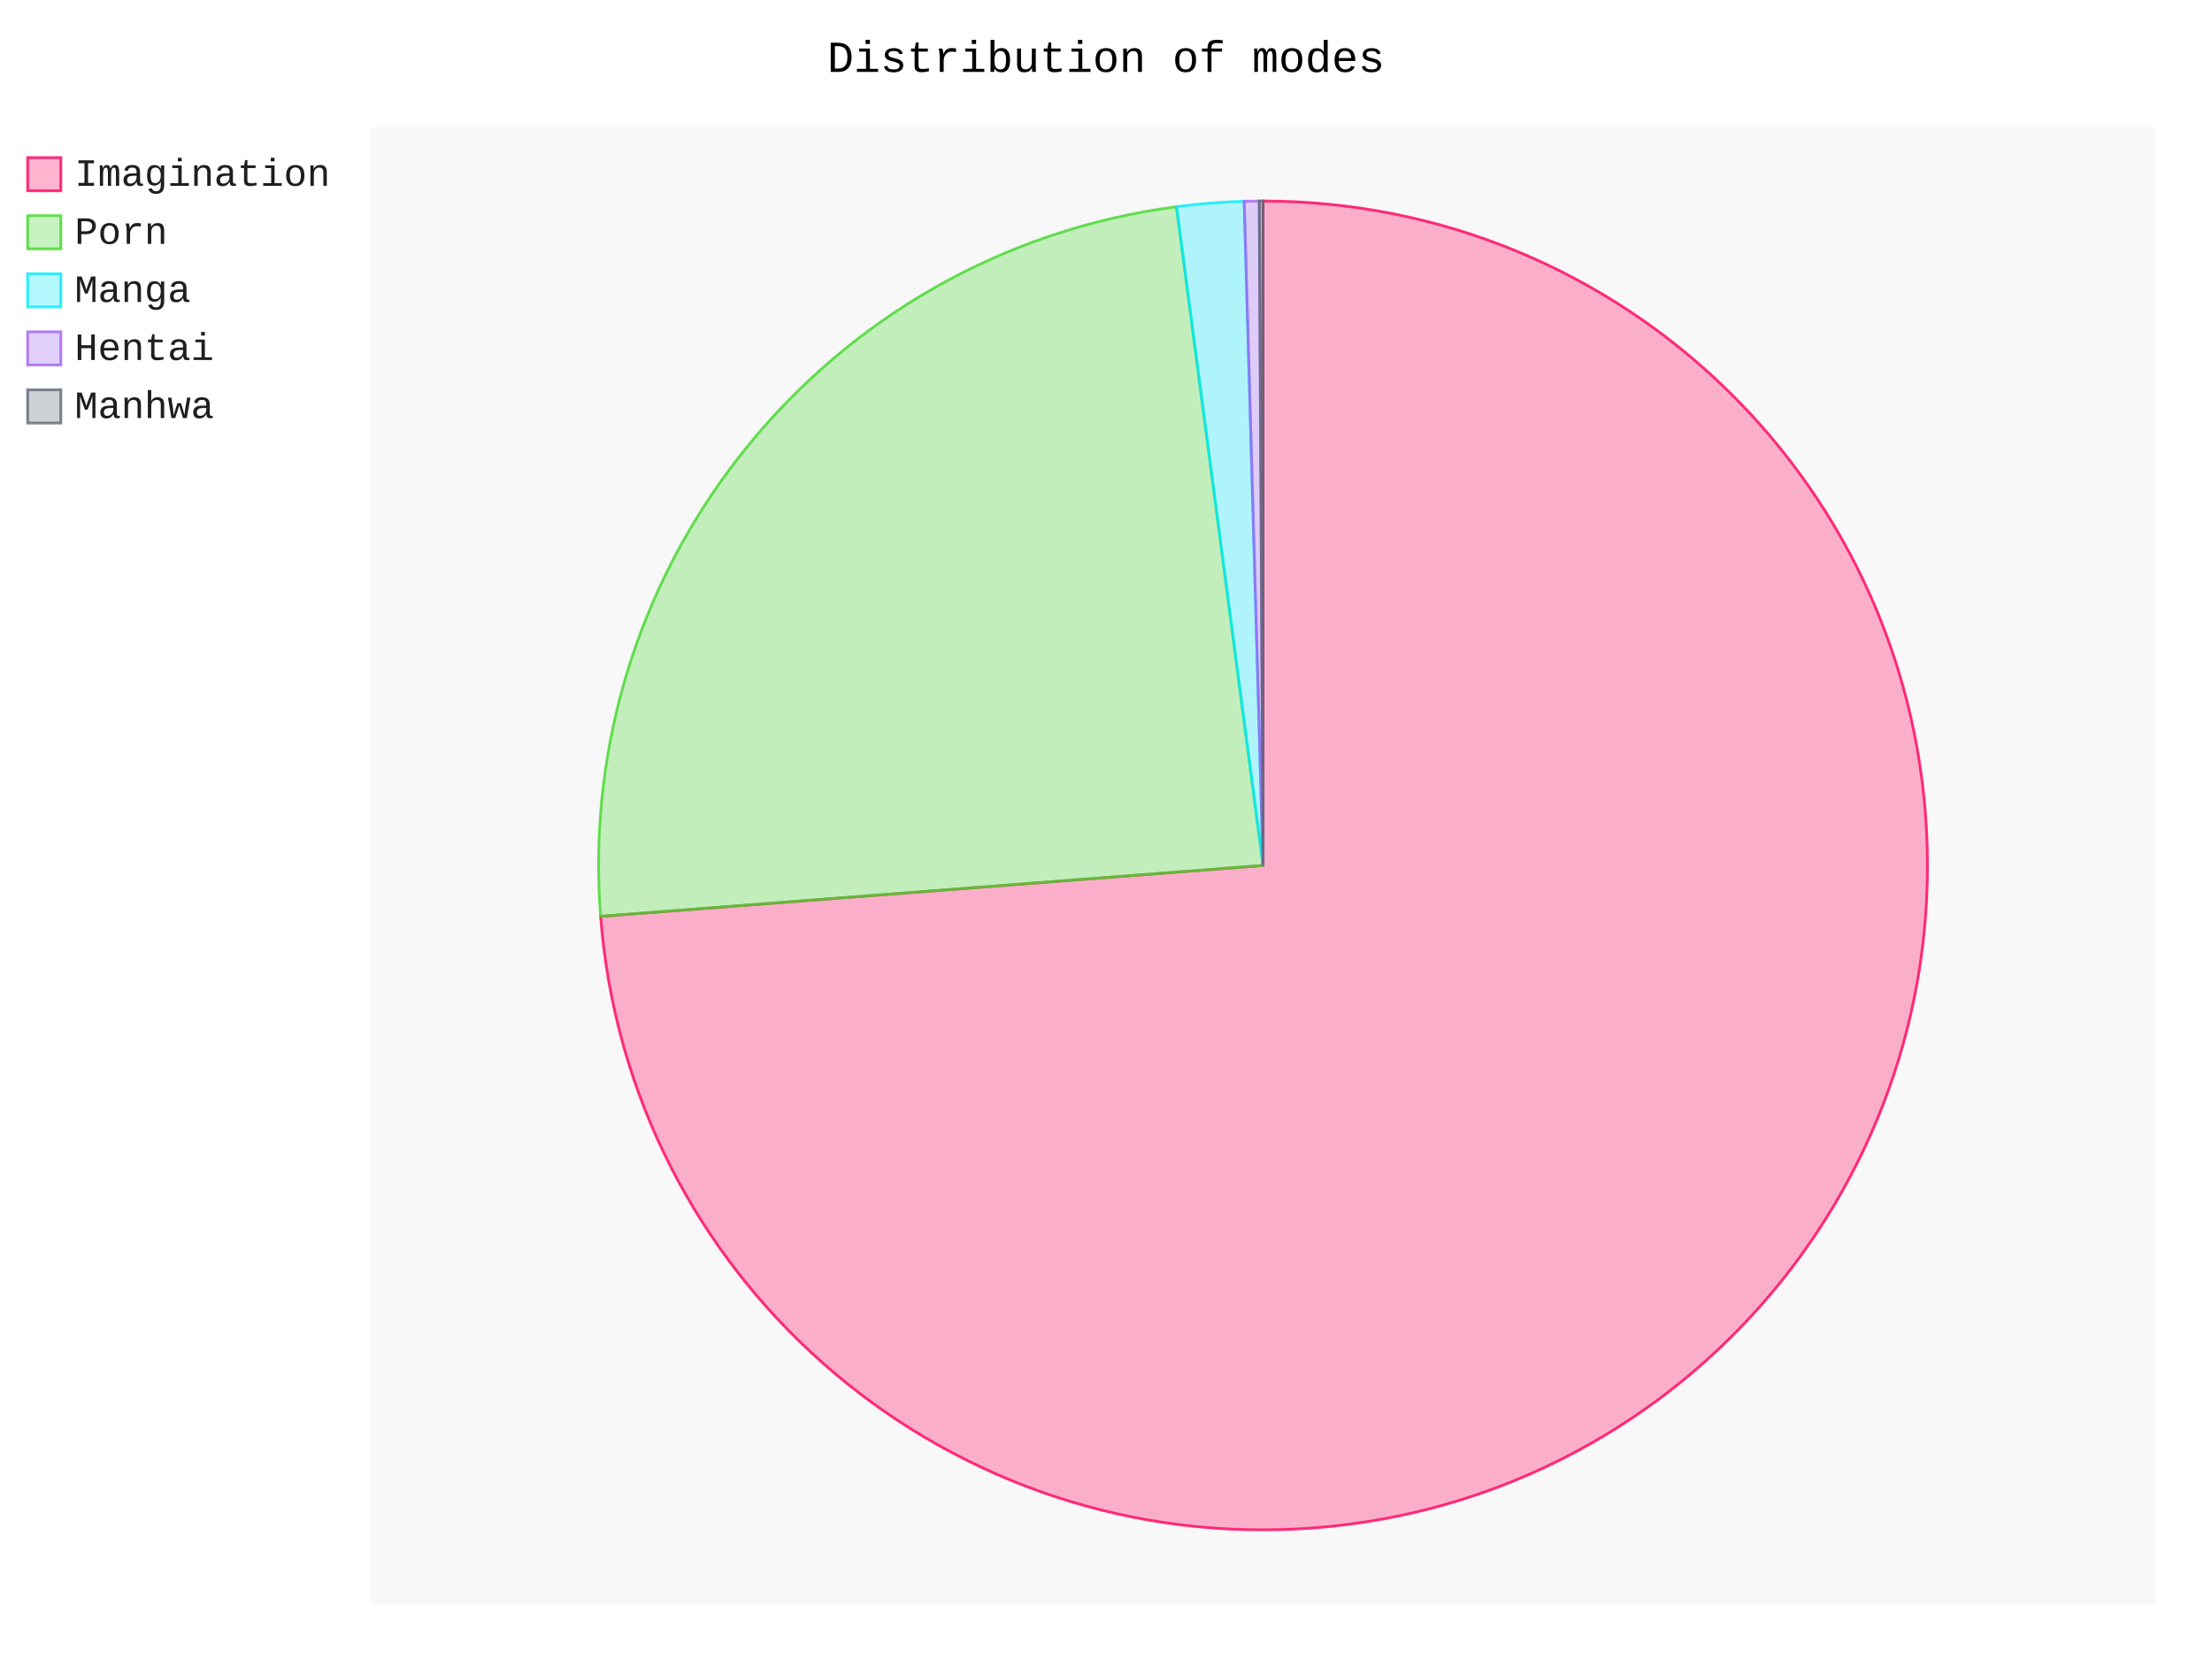
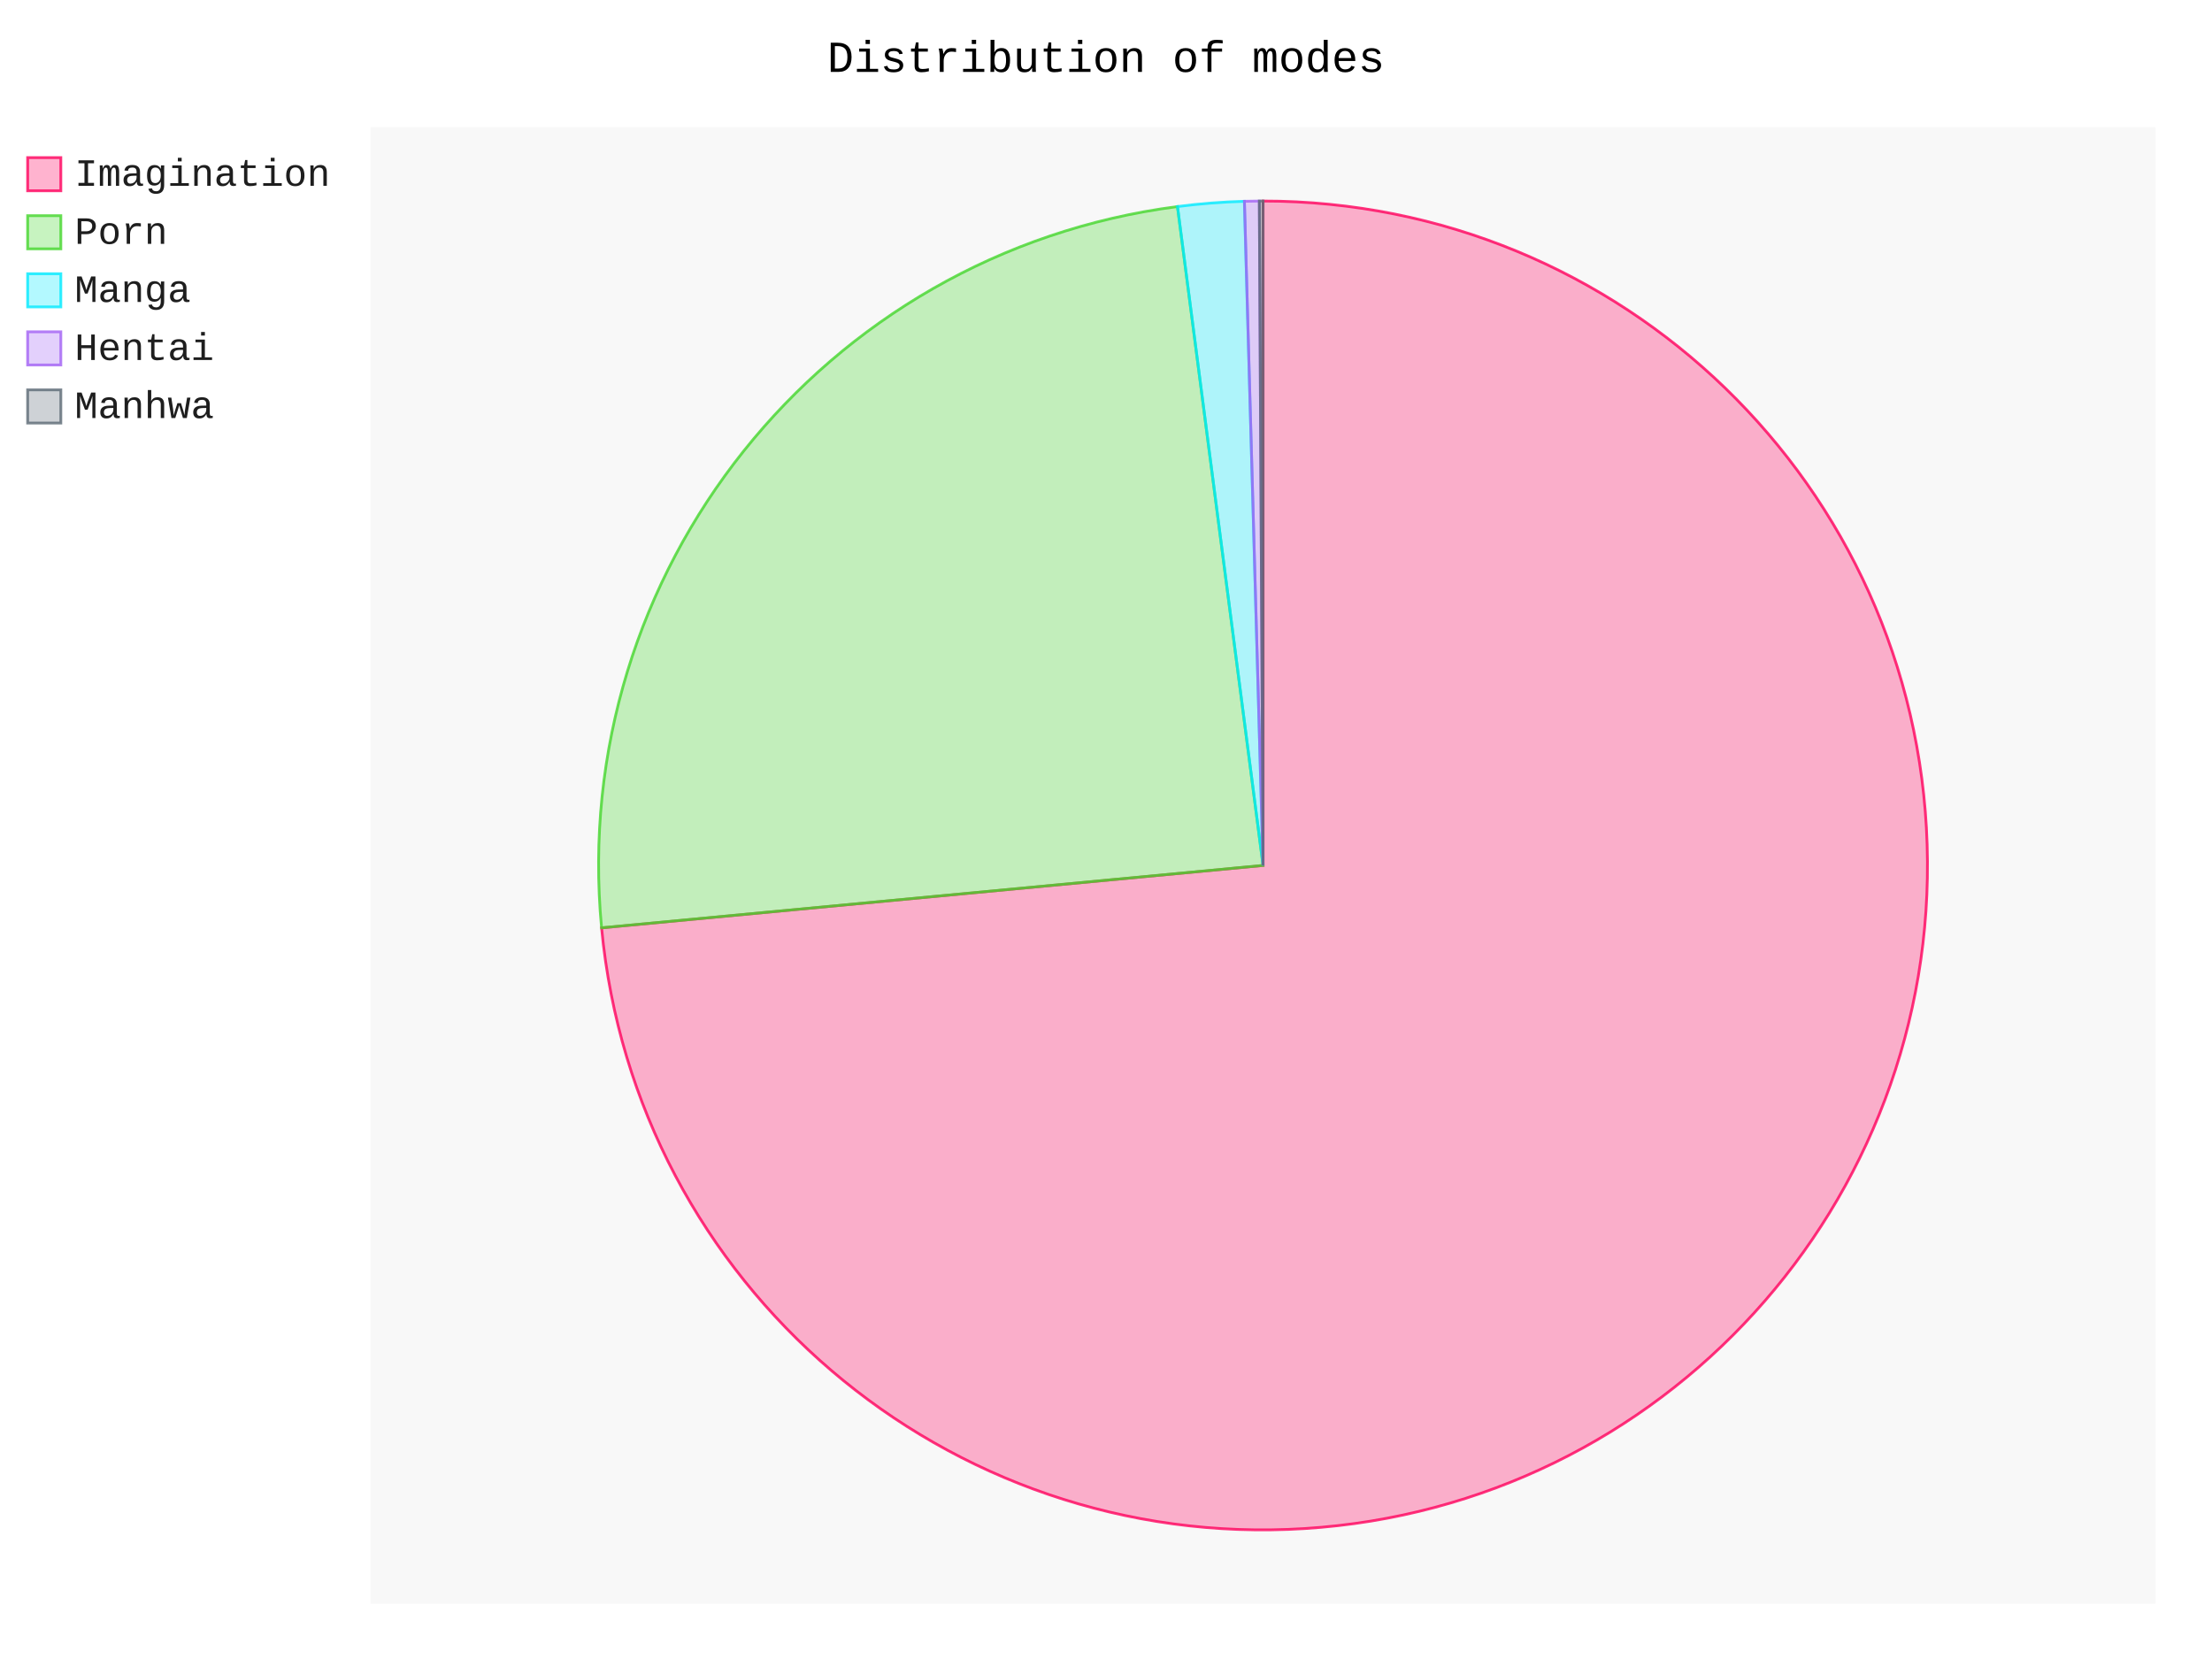
- <svg xmlns="http://www.w3.org/2000/svg" id="chart-d339b0a2-4bd3-41ac-aab1-777c1dc27018" class="pygal-chart" viewBox="0 0 800 600">
+ <svg xmlns="http://www.w3.org/2000/svg" id="chart-abeed772-71ca-4c23-97a5-6cb19ba54d14" class="pygal-chart" viewBox="0 0 800 600">
  <defs>
-     <style type="text/css">#chart-d339b0a2-4bd3-41ac-aab1-777c1dc27018{-webkit-user-select:none;-webkit-font-smoothing:antialiased;font-family:Consolas,"Liberation Mono",Menlo,Courier,monospace}#chart-d339b0a2-4bd3-41ac-aab1-777c1dc27018 .title{font-family:Consolas,"Liberation Mono",Menlo,Courier,monospace;font-size:16px}#chart-d339b0a2-4bd3-41ac-aab1-777c1dc27018 .legends .legend text{font-family:Consolas,"Liberation Mono",Menlo,Courier,monospace;font-size:14px}#chart-d339b0a2-4bd3-41ac-aab1-777c1dc27018 .axis text{font-family:Consolas,"Liberation Mono",Menlo,Courier,monospace;font-size:10px}#chart-d339b0a2-4bd3-41ac-aab1-777c1dc27018 .axis text.major{font-family:Consolas,"Liberation Mono",Menlo,Courier,monospace;font-size:10px}#chart-d339b0a2-4bd3-41ac-aab1-777c1dc27018 .text-overlay text.value{font-family:Consolas,"Liberation Mono",Menlo,Courier,monospace;font-size:16px}#chart-d339b0a2-4bd3-41ac-aab1-777c1dc27018 .text-overlay text.label{font-family:Consolas,"Liberation Mono",Menlo,Courier,monospace;font-size:10px}#chart-d339b0a2-4bd3-41ac-aab1-777c1dc27018 .tooltip{font-family:Consolas,"Liberation Mono",Menlo,Courier,monospace;font-size:14px}#chart-d339b0a2-4bd3-41ac-aab1-777c1dc27018 text.no_data{font-family:Consolas,"Liberation Mono",Menlo,Courier,monospace;font-size:64px}
- #chart-d339b0a2-4bd3-41ac-aab1-777c1dc27018{background-color:transparent}#chart-d339b0a2-4bd3-41ac-aab1-777c1dc27018 path,#chart-d339b0a2-4bd3-41ac-aab1-777c1dc27018 line,#chart-d339b0a2-4bd3-41ac-aab1-777c1dc27018 rect,#chart-d339b0a2-4bd3-41ac-aab1-777c1dc27018 circle{-webkit-transition:0.3s ease-out;-moz-transition:0.3s ease-out;transition:0.3s ease-out}#chart-d339b0a2-4bd3-41ac-aab1-777c1dc27018 .graph &gt; .background{fill:transparent}#chart-d339b0a2-4bd3-41ac-aab1-777c1dc27018 .plot &gt; .background{fill:#f8f8f8}#chart-d339b0a2-4bd3-41ac-aab1-777c1dc27018 .graph{fill:rgba(30,30,30,1)}#chart-d339b0a2-4bd3-41ac-aab1-777c1dc27018 text.no_data{fill:rgba(0,0,0,1)}#chart-d339b0a2-4bd3-41ac-aab1-777c1dc27018 .title{fill:rgba(0,0,0,1)}#chart-d339b0a2-4bd3-41ac-aab1-777c1dc27018 .legends .legend text{fill:rgba(30,30,30,1)}#chart-d339b0a2-4bd3-41ac-aab1-777c1dc27018 .legends .legend:hover text{fill:rgba(0,0,0,1)}#chart-d339b0a2-4bd3-41ac-aab1-777c1dc27018 .axis .line{stroke:rgba(0,0,0,1)}#chart-d339b0a2-4bd3-41ac-aab1-777c1dc27018 .axis .guide.line{stroke:#aaa}#chart-d339b0a2-4bd3-41ac-aab1-777c1dc27018 .axis .major.line{stroke:rgba(30,30,30,1)}#chart-d339b0a2-4bd3-41ac-aab1-777c1dc27018 .axis text.major{fill:rgba(0,0,0,1)}#chart-d339b0a2-4bd3-41ac-aab1-777c1dc27018 .axis.y .guides:hover .guide.line,#chart-d339b0a2-4bd3-41ac-aab1-777c1dc27018 .line-graph .axis.x .guides:hover .guide.line,#chart-d339b0a2-4bd3-41ac-aab1-777c1dc27018 .stackedline-graph .axis.x .guides:hover .guide.line,#chart-d339b0a2-4bd3-41ac-aab1-777c1dc27018 .xy-graph .axis.x .guides:hover .guide.line{stroke:rgba(0,0,0,1)}#chart-d339b0a2-4bd3-41ac-aab1-777c1dc27018 .axis .guides:hover text{fill:rgba(0,0,0,1)}#chart-d339b0a2-4bd3-41ac-aab1-777c1dc27018 .reactive{fill-opacity:.3;stroke-opacity:.8;stroke-width:1}#chart-d339b0a2-4bd3-41ac-aab1-777c1dc27018 .ci{stroke:rgba(30,30,30,1)}#chart-d339b0a2-4bd3-41ac-aab1-777c1dc27018 .reactive.active,#chart-d339b0a2-4bd3-41ac-aab1-777c1dc27018 .active .reactive{fill-opacity:.8;stroke-opacity:.95;stroke-width:4}#chart-d339b0a2-4bd3-41ac-aab1-777c1dc27018 .ci .reactive.active{stroke-width:1.5}#chart-d339b0a2-4bd3-41ac-aab1-777c1dc27018 .series text{fill:rgba(0,0,0,1)}#chart-d339b0a2-4bd3-41ac-aab1-777c1dc27018 .tooltip rect{fill:#f8f8f8;stroke:rgba(0,0,0,1);-webkit-transition:opacity 0.3s ease-out;-moz-transition:opacity 0.3s ease-out;transition:opacity 0.3s ease-out}#chart-d339b0a2-4bd3-41ac-aab1-777c1dc27018 .tooltip .label{fill:rgba(30,30,30,1)}#chart-d339b0a2-4bd3-41ac-aab1-777c1dc27018 .tooltip .label{fill:rgba(30,30,30,1)}#chart-d339b0a2-4bd3-41ac-aab1-777c1dc27018 .tooltip .legend{font-size:.8em;fill:#aaa}#chart-d339b0a2-4bd3-41ac-aab1-777c1dc27018 .tooltip .x_label{font-size:.6em;fill:rgba(0,0,0,1)}#chart-d339b0a2-4bd3-41ac-aab1-777c1dc27018 .tooltip .xlink{font-size:.5em;text-decoration:underline}#chart-d339b0a2-4bd3-41ac-aab1-777c1dc27018 .tooltip .value{font-size:1.5em}#chart-d339b0a2-4bd3-41ac-aab1-777c1dc27018 .bound{font-size:.5em}#chart-d339b0a2-4bd3-41ac-aab1-777c1dc27018 .max-value{font-size:.75em;fill:#aaa}#chart-d339b0a2-4bd3-41ac-aab1-777c1dc27018 .map-element{fill:#f8f8f8;stroke:#aaa !important}#chart-d339b0a2-4bd3-41ac-aab1-777c1dc27018 .map-element .reactive{fill-opacity:inherit;stroke-opacity:inherit}#chart-d339b0a2-4bd3-41ac-aab1-777c1dc27018 .color-0,#chart-d339b0a2-4bd3-41ac-aab1-777c1dc27018 .color-0 a:visited{stroke:#ff005d;fill:#ff005d}#chart-d339b0a2-4bd3-41ac-aab1-777c1dc27018 .color-1,#chart-d339b0a2-4bd3-41ac-aab1-777c1dc27018 .color-1 a:visited{stroke:#44d62c;fill:#44d62c}#chart-d339b0a2-4bd3-41ac-aab1-777c1dc27018 .color-2,#chart-d339b0a2-4bd3-41ac-aab1-777c1dc27018 .color-2 a:visited{stroke:#00eaff;fill:#00eaff}#chart-d339b0a2-4bd3-41ac-aab1-777c1dc27018 .color-3,#chart-d339b0a2-4bd3-41ac-aab1-777c1dc27018 .color-3 a:visited{stroke:#a262f4;fill:#a262f4}#chart-d339b0a2-4bd3-41ac-aab1-777c1dc27018 .color-4,#chart-d339b0a2-4bd3-41ac-aab1-777c1dc27018 .color-4 a:visited{stroke:#5c6975;fill:#5c6975}#chart-d339b0a2-4bd3-41ac-aab1-777c1dc27018 .text-overlay .color-0 text{fill:black}#chart-d339b0a2-4bd3-41ac-aab1-777c1dc27018 .text-overlay .color-1 text{fill:black}#chart-d339b0a2-4bd3-41ac-aab1-777c1dc27018 .text-overlay .color-2 text{fill:black}#chart-d339b0a2-4bd3-41ac-aab1-777c1dc27018 .text-overlay .color-3 text{fill:black}#chart-d339b0a2-4bd3-41ac-aab1-777c1dc27018 .text-overlay .color-4 text{fill:black}
- #chart-d339b0a2-4bd3-41ac-aab1-777c1dc27018 text.no_data{text-anchor:middle}#chart-d339b0a2-4bd3-41ac-aab1-777c1dc27018 .guide.line{fill:none}#chart-d339b0a2-4bd3-41ac-aab1-777c1dc27018 .centered{text-anchor:middle}#chart-d339b0a2-4bd3-41ac-aab1-777c1dc27018 .title{text-anchor:middle}#chart-d339b0a2-4bd3-41ac-aab1-777c1dc27018 .legends .legend text{fill-opacity:1}#chart-d339b0a2-4bd3-41ac-aab1-777c1dc27018 .axis.x text{text-anchor:middle}#chart-d339b0a2-4bd3-41ac-aab1-777c1dc27018 .axis.x:not(.web) text[transform]{text-anchor:start}#chart-d339b0a2-4bd3-41ac-aab1-777c1dc27018 .axis.x:not(.web) text[transform].backwards{text-anchor:end}#chart-d339b0a2-4bd3-41ac-aab1-777c1dc27018 .axis.y text{text-anchor:end}#chart-d339b0a2-4bd3-41ac-aab1-777c1dc27018 .axis.y text[transform].backwards{text-anchor:start}#chart-d339b0a2-4bd3-41ac-aab1-777c1dc27018 .axis.y2 text{text-anchor:start}#chart-d339b0a2-4bd3-41ac-aab1-777c1dc27018 .axis.y2 text[transform].backwards{text-anchor:end}#chart-d339b0a2-4bd3-41ac-aab1-777c1dc27018 .axis .guide.line{stroke-dasharray:4,4;stroke:#ccc}#chart-d339b0a2-4bd3-41ac-aab1-777c1dc27018 .axis .major.guide.line{stroke-dasharray:6,6;stroke:#bbb}#chart-d339b0a2-4bd3-41ac-aab1-777c1dc27018 .horizontal .axis.y .guide.line,#chart-d339b0a2-4bd3-41ac-aab1-777c1dc27018 .horizontal .axis.y2 .guide.line,#chart-d339b0a2-4bd3-41ac-aab1-777c1dc27018 .vertical .axis.x .guide.line{opacity:0}#chart-d339b0a2-4bd3-41ac-aab1-777c1dc27018 .horizontal .axis.always_show .guide.line,#chart-d339b0a2-4bd3-41ac-aab1-777c1dc27018 .vertical .axis.always_show .guide.line{opacity:1 !important}#chart-d339b0a2-4bd3-41ac-aab1-777c1dc27018 .axis.y .guides:hover .guide.line,#chart-d339b0a2-4bd3-41ac-aab1-777c1dc27018 .axis.y2 .guides:hover .guide.line,#chart-d339b0a2-4bd3-41ac-aab1-777c1dc27018 .axis.x .guides:hover .guide.line{opacity:1}#chart-d339b0a2-4bd3-41ac-aab1-777c1dc27018 .axis .guides:hover text{opacity:1}#chart-d339b0a2-4bd3-41ac-aab1-777c1dc27018 .nofill{fill:none}#chart-d339b0a2-4bd3-41ac-aab1-777c1dc27018 .subtle-fill{fill-opacity:.2}#chart-d339b0a2-4bd3-41ac-aab1-777c1dc27018 .dot{stroke-width:1px;fill-opacity:1;stroke-opacity:1}#chart-d339b0a2-4bd3-41ac-aab1-777c1dc27018 .dot.active{stroke-width:5px}#chart-d339b0a2-4bd3-41ac-aab1-777c1dc27018 .dot.negative{fill:transparent}#chart-d339b0a2-4bd3-41ac-aab1-777c1dc27018 text,#chart-d339b0a2-4bd3-41ac-aab1-777c1dc27018 tspan{stroke:none !important}#chart-d339b0a2-4bd3-41ac-aab1-777c1dc27018 .series text.active{opacity:1}#chart-d339b0a2-4bd3-41ac-aab1-777c1dc27018 .tooltip rect{fill-opacity:.95;stroke-width:.5}#chart-d339b0a2-4bd3-41ac-aab1-777c1dc27018 .tooltip text{fill-opacity:1}#chart-d339b0a2-4bd3-41ac-aab1-777c1dc27018 .showable{visibility:hidden}#chart-d339b0a2-4bd3-41ac-aab1-777c1dc27018 .showable.shown{visibility:visible}#chart-d339b0a2-4bd3-41ac-aab1-777c1dc27018 .gauge-background{fill:rgba(240,240,240,1);stroke:none}#chart-d339b0a2-4bd3-41ac-aab1-777c1dc27018 .bg-lines{stroke:transparent;stroke-width:2px}</style>
+     <style type="text/css">#chart-abeed772-71ca-4c23-97a5-6cb19ba54d14{-webkit-user-select:none;-webkit-font-smoothing:antialiased;font-family:Consolas,"Liberation Mono",Menlo,Courier,monospace}#chart-abeed772-71ca-4c23-97a5-6cb19ba54d14 .title{font-family:Consolas,"Liberation Mono",Menlo,Courier,monospace;font-size:16px}#chart-abeed772-71ca-4c23-97a5-6cb19ba54d14 .legends .legend text{font-family:Consolas,"Liberation Mono",Menlo,Courier,monospace;font-size:14px}#chart-abeed772-71ca-4c23-97a5-6cb19ba54d14 .axis text{font-family:Consolas,"Liberation Mono",Menlo,Courier,monospace;font-size:8px}#chart-abeed772-71ca-4c23-97a5-6cb19ba54d14 .axis text.major{font-family:Consolas,"Liberation Mono",Menlo,Courier,monospace;font-size:10px}#chart-abeed772-71ca-4c23-97a5-6cb19ba54d14 .text-overlay text.value{font-family:Consolas,"Liberation Mono",Menlo,Courier,monospace;font-size:16px}#chart-abeed772-71ca-4c23-97a5-6cb19ba54d14 .text-overlay text.label{font-family:Consolas,"Liberation Mono",Menlo,Courier,monospace;font-size:10px}#chart-abeed772-71ca-4c23-97a5-6cb19ba54d14 .tooltip{font-family:Consolas,"Liberation Mono",Menlo,Courier,monospace;font-size:14px}#chart-abeed772-71ca-4c23-97a5-6cb19ba54d14 text.no_data{font-family:Consolas,"Liberation Mono",Menlo,Courier,monospace;font-size:64px}
+ #chart-abeed772-71ca-4c23-97a5-6cb19ba54d14{background-color:transparent}#chart-abeed772-71ca-4c23-97a5-6cb19ba54d14 path,#chart-abeed772-71ca-4c23-97a5-6cb19ba54d14 line,#chart-abeed772-71ca-4c23-97a5-6cb19ba54d14 rect,#chart-abeed772-71ca-4c23-97a5-6cb19ba54d14 circle{-webkit-transition:0.3s ease-out;-moz-transition:0.3s ease-out;transition:0.3s ease-out}#chart-abeed772-71ca-4c23-97a5-6cb19ba54d14 .graph &gt; .background{fill:transparent}#chart-abeed772-71ca-4c23-97a5-6cb19ba54d14 .plot &gt; .background{fill:#f8f8f8}#chart-abeed772-71ca-4c23-97a5-6cb19ba54d14 .graph{fill:rgba(30,30,30,1)}#chart-abeed772-71ca-4c23-97a5-6cb19ba54d14 text.no_data{fill:rgba(0,0,0,1)}#chart-abeed772-71ca-4c23-97a5-6cb19ba54d14 .title{fill:rgba(0,0,0,1)}#chart-abeed772-71ca-4c23-97a5-6cb19ba54d14 .legends .legend text{fill:rgba(30,30,30,1)}#chart-abeed772-71ca-4c23-97a5-6cb19ba54d14 .legends .legend:hover text{fill:rgba(0,0,0,1)}#chart-abeed772-71ca-4c23-97a5-6cb19ba54d14 .axis .line{stroke:rgba(0,0,0,1)}#chart-abeed772-71ca-4c23-97a5-6cb19ba54d14 .axis .guide.line{stroke:#aaa}#chart-abeed772-71ca-4c23-97a5-6cb19ba54d14 .axis .major.line{stroke:rgba(30,30,30,1)}#chart-abeed772-71ca-4c23-97a5-6cb19ba54d14 .axis text.major{fill:rgba(0,0,0,1)}#chart-abeed772-71ca-4c23-97a5-6cb19ba54d14 .axis.y .guides:hover .guide.line,#chart-abeed772-71ca-4c23-97a5-6cb19ba54d14 .line-graph .axis.x .guides:hover .guide.line,#chart-abeed772-71ca-4c23-97a5-6cb19ba54d14 .stackedline-graph .axis.x .guides:hover .guide.line,#chart-abeed772-71ca-4c23-97a5-6cb19ba54d14 .xy-graph .axis.x .guides:hover .guide.line{stroke:rgba(0,0,0,1)}#chart-abeed772-71ca-4c23-97a5-6cb19ba54d14 .axis .guides:hover text{fill:rgba(0,0,0,1)}#chart-abeed772-71ca-4c23-97a5-6cb19ba54d14 .reactive{fill-opacity:.3;stroke-opacity:.8;stroke-width:1}#chart-abeed772-71ca-4c23-97a5-6cb19ba54d14 .ci{stroke:rgba(30,30,30,1)}#chart-abeed772-71ca-4c23-97a5-6cb19ba54d14 .reactive.active,#chart-abeed772-71ca-4c23-97a5-6cb19ba54d14 .active .reactive{fill-opacity:.8;stroke-opacity:.95;stroke-width:4}#chart-abeed772-71ca-4c23-97a5-6cb19ba54d14 .ci .reactive.active{stroke-width:1.5}#chart-abeed772-71ca-4c23-97a5-6cb19ba54d14 .series text{fill:rgba(0,0,0,1)}#chart-abeed772-71ca-4c23-97a5-6cb19ba54d14 .tooltip rect{fill:#f8f8f8;stroke:rgba(0,0,0,1);-webkit-transition:opacity 0.3s ease-out;-moz-transition:opacity 0.3s ease-out;transition:opacity 0.3s ease-out}#chart-abeed772-71ca-4c23-97a5-6cb19ba54d14 .tooltip .label{fill:rgba(30,30,30,1)}#chart-abeed772-71ca-4c23-97a5-6cb19ba54d14 .tooltip .label{fill:rgba(30,30,30,1)}#chart-abeed772-71ca-4c23-97a5-6cb19ba54d14 .tooltip .legend{font-size:.8em;fill:#aaa}#chart-abeed772-71ca-4c23-97a5-6cb19ba54d14 .tooltip .x_label{font-size:.6em;fill:rgba(0,0,0,1)}#chart-abeed772-71ca-4c23-97a5-6cb19ba54d14 .tooltip .xlink{font-size:.5em;text-decoration:underline}#chart-abeed772-71ca-4c23-97a5-6cb19ba54d14 .tooltip .value{font-size:1.5em}#chart-abeed772-71ca-4c23-97a5-6cb19ba54d14 .bound{font-size:.5em}#chart-abeed772-71ca-4c23-97a5-6cb19ba54d14 .max-value{font-size:.75em;fill:#aaa}#chart-abeed772-71ca-4c23-97a5-6cb19ba54d14 .map-element{fill:#f8f8f8;stroke:#aaa !important}#chart-abeed772-71ca-4c23-97a5-6cb19ba54d14 .map-element .reactive{fill-opacity:inherit;stroke-opacity:inherit}#chart-abeed772-71ca-4c23-97a5-6cb19ba54d14 .color-0,#chart-abeed772-71ca-4c23-97a5-6cb19ba54d14 .color-0 a:visited{stroke:#ff005d;fill:#ff005d}#chart-abeed772-71ca-4c23-97a5-6cb19ba54d14 .color-1,#chart-abeed772-71ca-4c23-97a5-6cb19ba54d14 .color-1 a:visited{stroke:#44d62c;fill:#44d62c}#chart-abeed772-71ca-4c23-97a5-6cb19ba54d14 .color-2,#chart-abeed772-71ca-4c23-97a5-6cb19ba54d14 .color-2 a:visited{stroke:#00eaff;fill:#00eaff}#chart-abeed772-71ca-4c23-97a5-6cb19ba54d14 .color-3,#chart-abeed772-71ca-4c23-97a5-6cb19ba54d14 .color-3 a:visited{stroke:#a262f4;fill:#a262f4}#chart-abeed772-71ca-4c23-97a5-6cb19ba54d14 .color-4,#chart-abeed772-71ca-4c23-97a5-6cb19ba54d14 .color-4 a:visited{stroke:#5c6975;fill:#5c6975}#chart-abeed772-71ca-4c23-97a5-6cb19ba54d14 .text-overlay .color-0 text{fill:black}#chart-abeed772-71ca-4c23-97a5-6cb19ba54d14 .text-overlay .color-1 text{fill:black}#chart-abeed772-71ca-4c23-97a5-6cb19ba54d14 .text-overlay .color-2 text{fill:black}#chart-abeed772-71ca-4c23-97a5-6cb19ba54d14 .text-overlay .color-3 text{fill:black}#chart-abeed772-71ca-4c23-97a5-6cb19ba54d14 .text-overlay .color-4 text{fill:black}
+ #chart-abeed772-71ca-4c23-97a5-6cb19ba54d14 text.no_data{text-anchor:middle}#chart-abeed772-71ca-4c23-97a5-6cb19ba54d14 .guide.line{fill:none}#chart-abeed772-71ca-4c23-97a5-6cb19ba54d14 .centered{text-anchor:middle}#chart-abeed772-71ca-4c23-97a5-6cb19ba54d14 .title{text-anchor:middle}#chart-abeed772-71ca-4c23-97a5-6cb19ba54d14 .legends .legend text{fill-opacity:1}#chart-abeed772-71ca-4c23-97a5-6cb19ba54d14 .axis.x text{text-anchor:middle}#chart-abeed772-71ca-4c23-97a5-6cb19ba54d14 .axis.x:not(.web) text[transform]{text-anchor:start}#chart-abeed772-71ca-4c23-97a5-6cb19ba54d14 .axis.x:not(.web) text[transform].backwards{text-anchor:end}#chart-abeed772-71ca-4c23-97a5-6cb19ba54d14 .axis.y text{text-anchor:end}#chart-abeed772-71ca-4c23-97a5-6cb19ba54d14 .axis.y text[transform].backwards{text-anchor:start}#chart-abeed772-71ca-4c23-97a5-6cb19ba54d14 .axis.y2 text{text-anchor:start}#chart-abeed772-71ca-4c23-97a5-6cb19ba54d14 .axis.y2 text[transform].backwards{text-anchor:end}#chart-abeed772-71ca-4c23-97a5-6cb19ba54d14 .axis .guide.line{stroke-dasharray:4,4;stroke:#ccc}#chart-abeed772-71ca-4c23-97a5-6cb19ba54d14 .axis .major.guide.line{stroke-dasharray:6,6;stroke:#bbb}#chart-abeed772-71ca-4c23-97a5-6cb19ba54d14 .horizontal .axis.y .guide.line,#chart-abeed772-71ca-4c23-97a5-6cb19ba54d14 .horizontal .axis.y2 .guide.line,#chart-abeed772-71ca-4c23-97a5-6cb19ba54d14 .vertical .axis.x .guide.line{opacity:0}#chart-abeed772-71ca-4c23-97a5-6cb19ba54d14 .horizontal .axis.always_show .guide.line,#chart-abeed772-71ca-4c23-97a5-6cb19ba54d14 .vertical .axis.always_show .guide.line{opacity:1 !important}#chart-abeed772-71ca-4c23-97a5-6cb19ba54d14 .axis.y .guides:hover .guide.line,#chart-abeed772-71ca-4c23-97a5-6cb19ba54d14 .axis.y2 .guides:hover .guide.line,#chart-abeed772-71ca-4c23-97a5-6cb19ba54d14 .axis.x .guides:hover .guide.line{opacity:1}#chart-abeed772-71ca-4c23-97a5-6cb19ba54d14 .axis .guides:hover text{opacity:1}#chart-abeed772-71ca-4c23-97a5-6cb19ba54d14 .nofill{fill:none}#chart-abeed772-71ca-4c23-97a5-6cb19ba54d14 .subtle-fill{fill-opacity:.2}#chart-abeed772-71ca-4c23-97a5-6cb19ba54d14 .dot{stroke-width:1px;fill-opacity:1;stroke-opacity:1}#chart-abeed772-71ca-4c23-97a5-6cb19ba54d14 .dot.active{stroke-width:5px}#chart-abeed772-71ca-4c23-97a5-6cb19ba54d14 .dot.negative{fill:transparent}#chart-abeed772-71ca-4c23-97a5-6cb19ba54d14 text,#chart-abeed772-71ca-4c23-97a5-6cb19ba54d14 tspan{stroke:none !important}#chart-abeed772-71ca-4c23-97a5-6cb19ba54d14 .series text.active{opacity:1}#chart-abeed772-71ca-4c23-97a5-6cb19ba54d14 .tooltip rect{fill-opacity:.95;stroke-width:.5}#chart-abeed772-71ca-4c23-97a5-6cb19ba54d14 .tooltip text{fill-opacity:1}#chart-abeed772-71ca-4c23-97a5-6cb19ba54d14 .showable{visibility:hidden}#chart-abeed772-71ca-4c23-97a5-6cb19ba54d14 .showable.shown{visibility:visible}#chart-abeed772-71ca-4c23-97a5-6cb19ba54d14 .gauge-background{fill:rgba(240,240,240,1);stroke:none}#chart-abeed772-71ca-4c23-97a5-6cb19ba54d14 .bg-lines{stroke:transparent;stroke-width:2px}</style>
  </defs>
  <g class="graph pie-graph vertical">
    <rect x="0" y="0" width="800" height="600" class="background" />
    <g transform="translate(134, 46)" class="plot">
      <rect x="0" y="0" width="645.6" height="534" class="background" />
      <g class="series serie-0 color-0">
        <g class="slices">
          <g class="slice">
-             <path d="M322.8 26.7 A240.3 240.3 0 1 1 83.206 285.411 L322.8 267 A0 0 0 1 0 322.8 267 z" class="slice reactive tooltip-trigger" />
+             <path d="M322.8 26.7 A240.3 240.3 0 1 1 83.562 289.567 L322.8 267 A0 0 0 1 0 322.8 267 z" class="slice reactive tooltip-trigger" />
          </g>
        </g>
      </g>
      <g class="series serie-1 color-1">
        <g class="slices">
          <g class="slice">
-             <path d="M83.206 285.411 A240.3 240.3 0 0 1 291.491 28.748 L322.8 267 A0 0 0 0 0 322.8 267 z" class="slice reactive tooltip-trigger" />
+             <path d="M83.562 289.567 A240.3 240.3 0 0 1 291.853 28.701 L322.8 267 A0 0 0 0 0 322.8 267 z" class="slice reactive tooltip-trigger" />
          </g>
        </g>
      </g>
      <g class="series serie-2 color-2">
        <g class="slices">
          <g class="slice">
-             <path d="M291.491 28.748 A240.3 240.3 0 0 1 315.975 26.797 L322.8 267 A0 0 0 0 0 322.8 267 z" class="slice reactive tooltip-trigger" />
+             <path d="M291.853 28.701 A240.3 240.3 0 0 1 316.054 26.795 L322.8 267 A0 0 0 0 0 322.8 267 z" class="slice reactive tooltip-trigger" />
          </g>
        </g>
      </g>
      <g class="series serie-3 color-3">
        <g class="slices">
          <g class="slice">
-             <path d="M315.975 26.797 A240.3 240.3 0 0 1 321.435 26.704 L322.8 267 A0 0 0 0 0 322.8 267 z" class="slice reactive tooltip-trigger" />
+             <path d="M316.054 26.795 A240.3 240.3 0 0 1 321.451 26.704 L322.8 267 A0 0 0 0 0 322.8 267 z" class="slice reactive tooltip-trigger" />
          </g>
        </g>
      </g>
      <g class="series serie-4 color-4">
        <g class="slices">
          <g class="slice">
-             <path d="M321.435 26.704 A240.3 240.3 0 0 1 322.8 26.7 L322.8 267 A0 0 0 0 0 322.8 267 z" class="slice reactive tooltip-trigger" />
+             <path d="M321.451 26.704 A240.3 240.3 0 0 1 322.8 26.7 L322.8 267 A0 0 0 0 0 322.8 267 z" class="slice reactive tooltip-trigger" />
          </g>
        </g>
      </g>
    </g>
    <g class="titles">
      <text x="400.0" y="26" class="title plot_title">Distribution of modes</text>
    </g>
    <g transform="translate(134, 46)" class="plot overlay">
      <g class="series serie-0 color-0" />
      <g class="series serie-1 color-1" />
      <g class="series serie-2 color-2" />
      <g class="series serie-3 color-3" />
      <g class="series serie-4 color-4" />
    </g>
    <g transform="translate(134, 46)" class="plot text-overlay">
      <g class="series serie-0 color-0" />
      <g class="series serie-1 color-1" />
      <g class="series serie-2 color-2" />
      <g class="series serie-3 color-3" />
      <g class="series serie-4 color-4" />
    </g>
    <g transform="translate(134, 46)" class="plot tooltip-overlay">
      <g transform="translate(0 0)" style="opacity: 0" class="tooltip">
        <rect rx="0" ry="0" width="0" height="0" class="tooltip-box" />
        <g class="text" />
      </g>
    </g>
    <g transform="translate(10, 56)" class="legends">
      <g id="activate-serie-0" class="legend reactive activate-serie">
        <rect x="0.0" y="1.0" width="12" height="12" class="color-0 reactive" />
        <text x="17.0" y="11.2">Imagination</text>
      </g>
      <g id="activate-serie-1" class="legend reactive activate-serie">
        <rect x="0.0" y="22.0" width="12" height="12" class="color-1 reactive" />
        <text x="17.0" y="32.2">Porn</text>
      </g>
      <g id="activate-serie-2" class="legend reactive activate-serie">
        <rect x="0.0" y="43.0" width="12" height="12" class="color-2 reactive" />
        <text x="17.0" y="53.2">Manga</text>
      </g>
      <g id="activate-serie-3" class="legend reactive activate-serie">
        <rect x="0.0" y="64.0" width="12" height="12" class="color-3 reactive" />
        <text x="17.0" y="74.2">Hentai</text>
      </g>
      <g id="activate-serie-4" class="legend reactive activate-serie">
        <rect x="0.0" y="85.0" width="12" height="12" class="color-4 reactive" />
        <text x="17.0" y="95.2">Manhwa</text>
      </g>
    </g>
    <g transform="translate(790, 56)" class="legends" />
  </g>
</svg>
